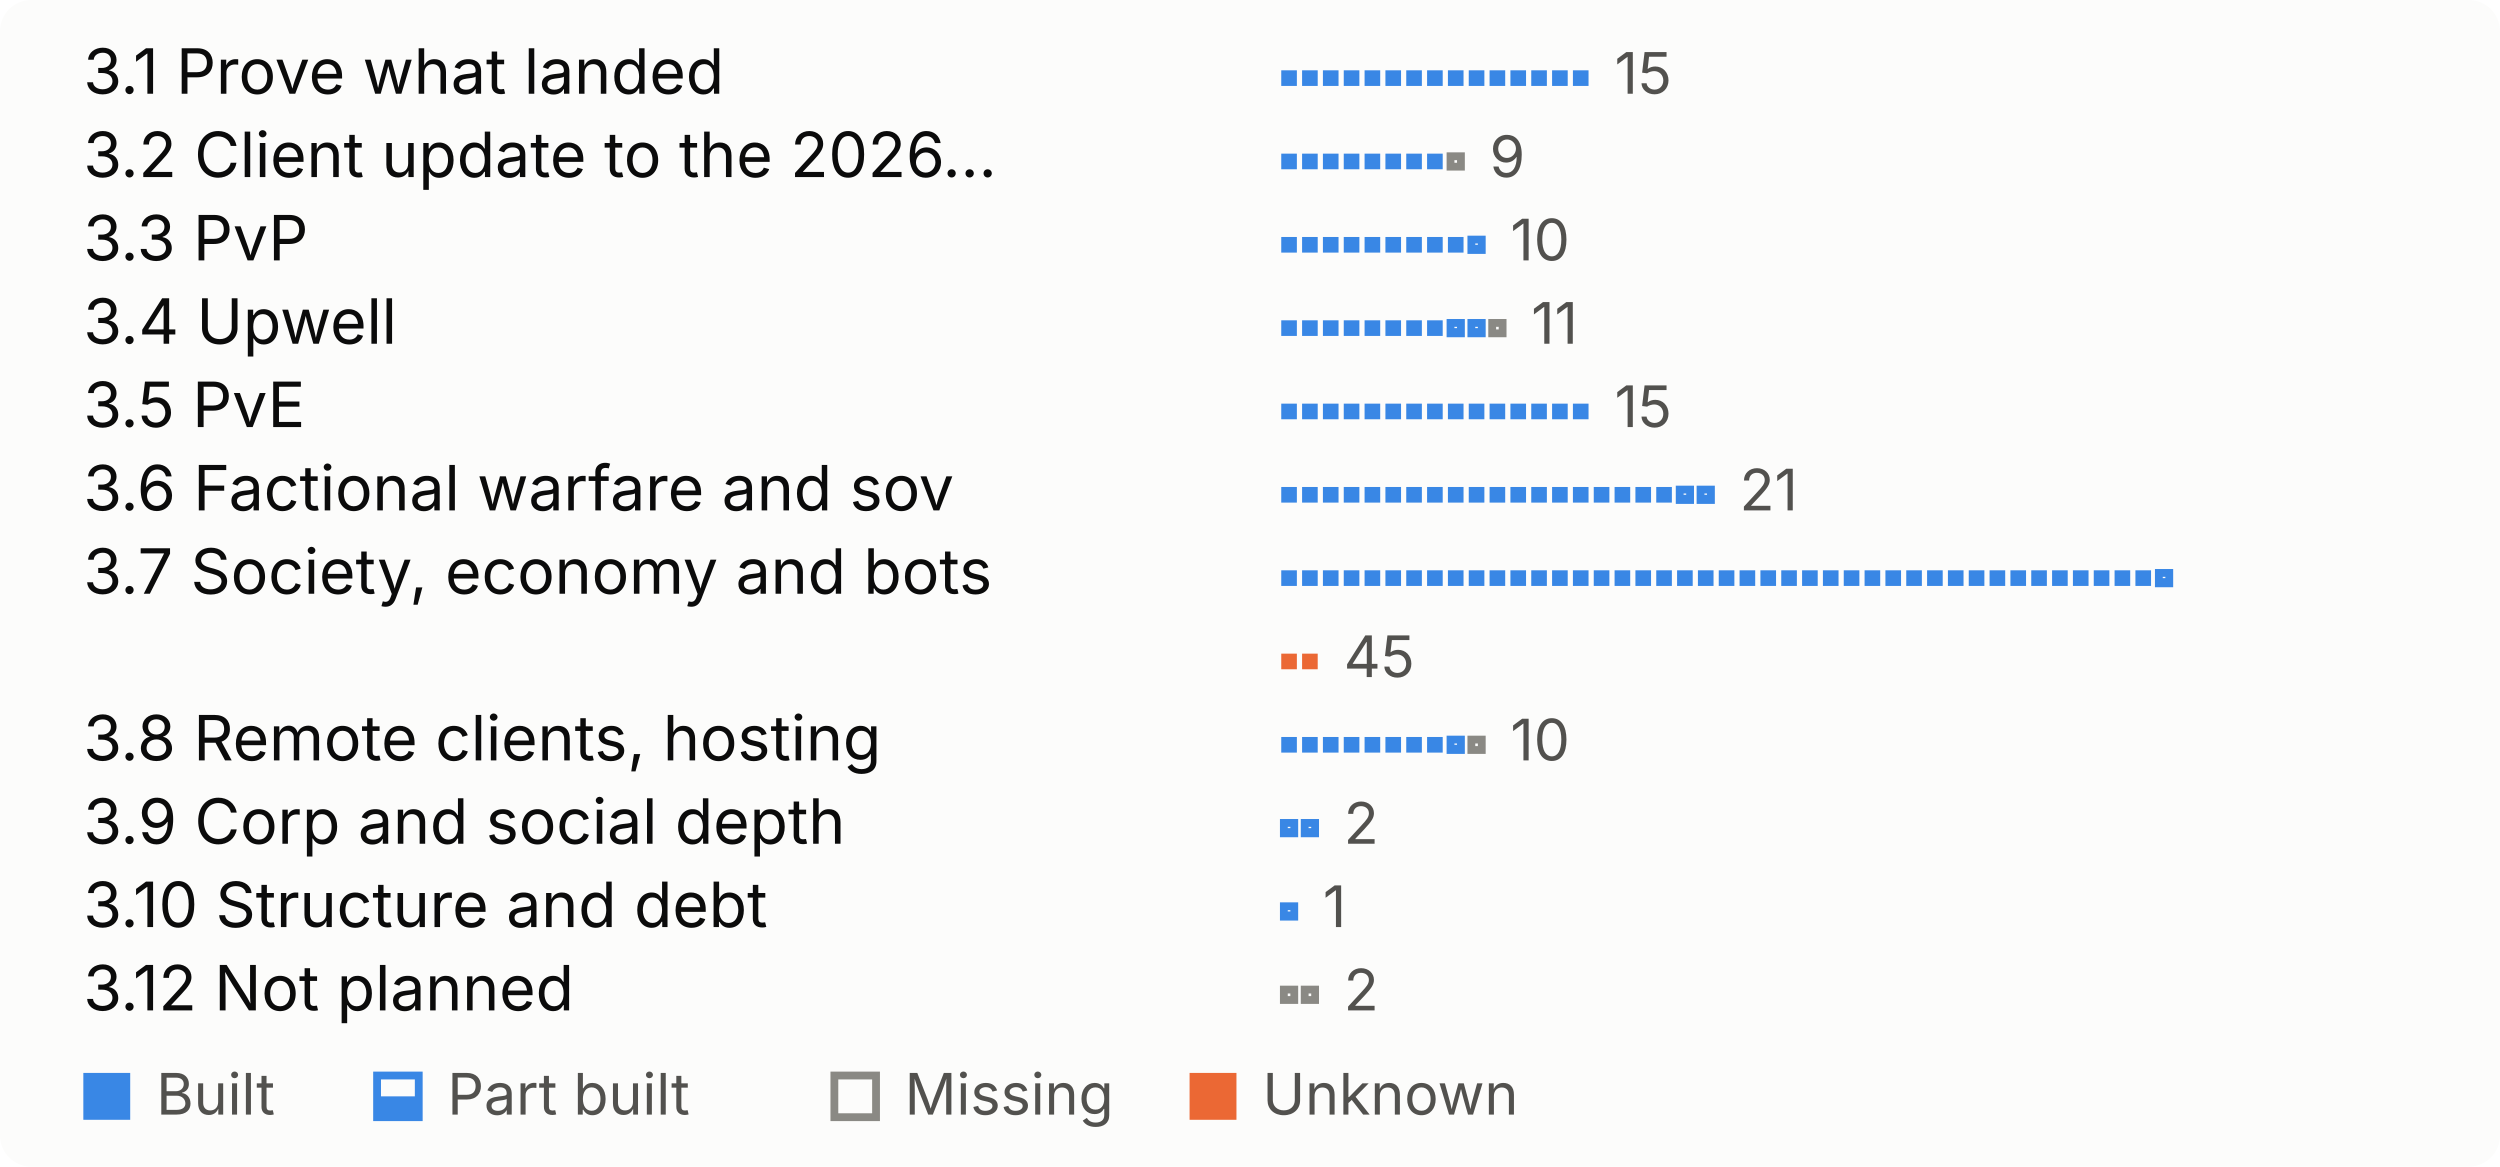
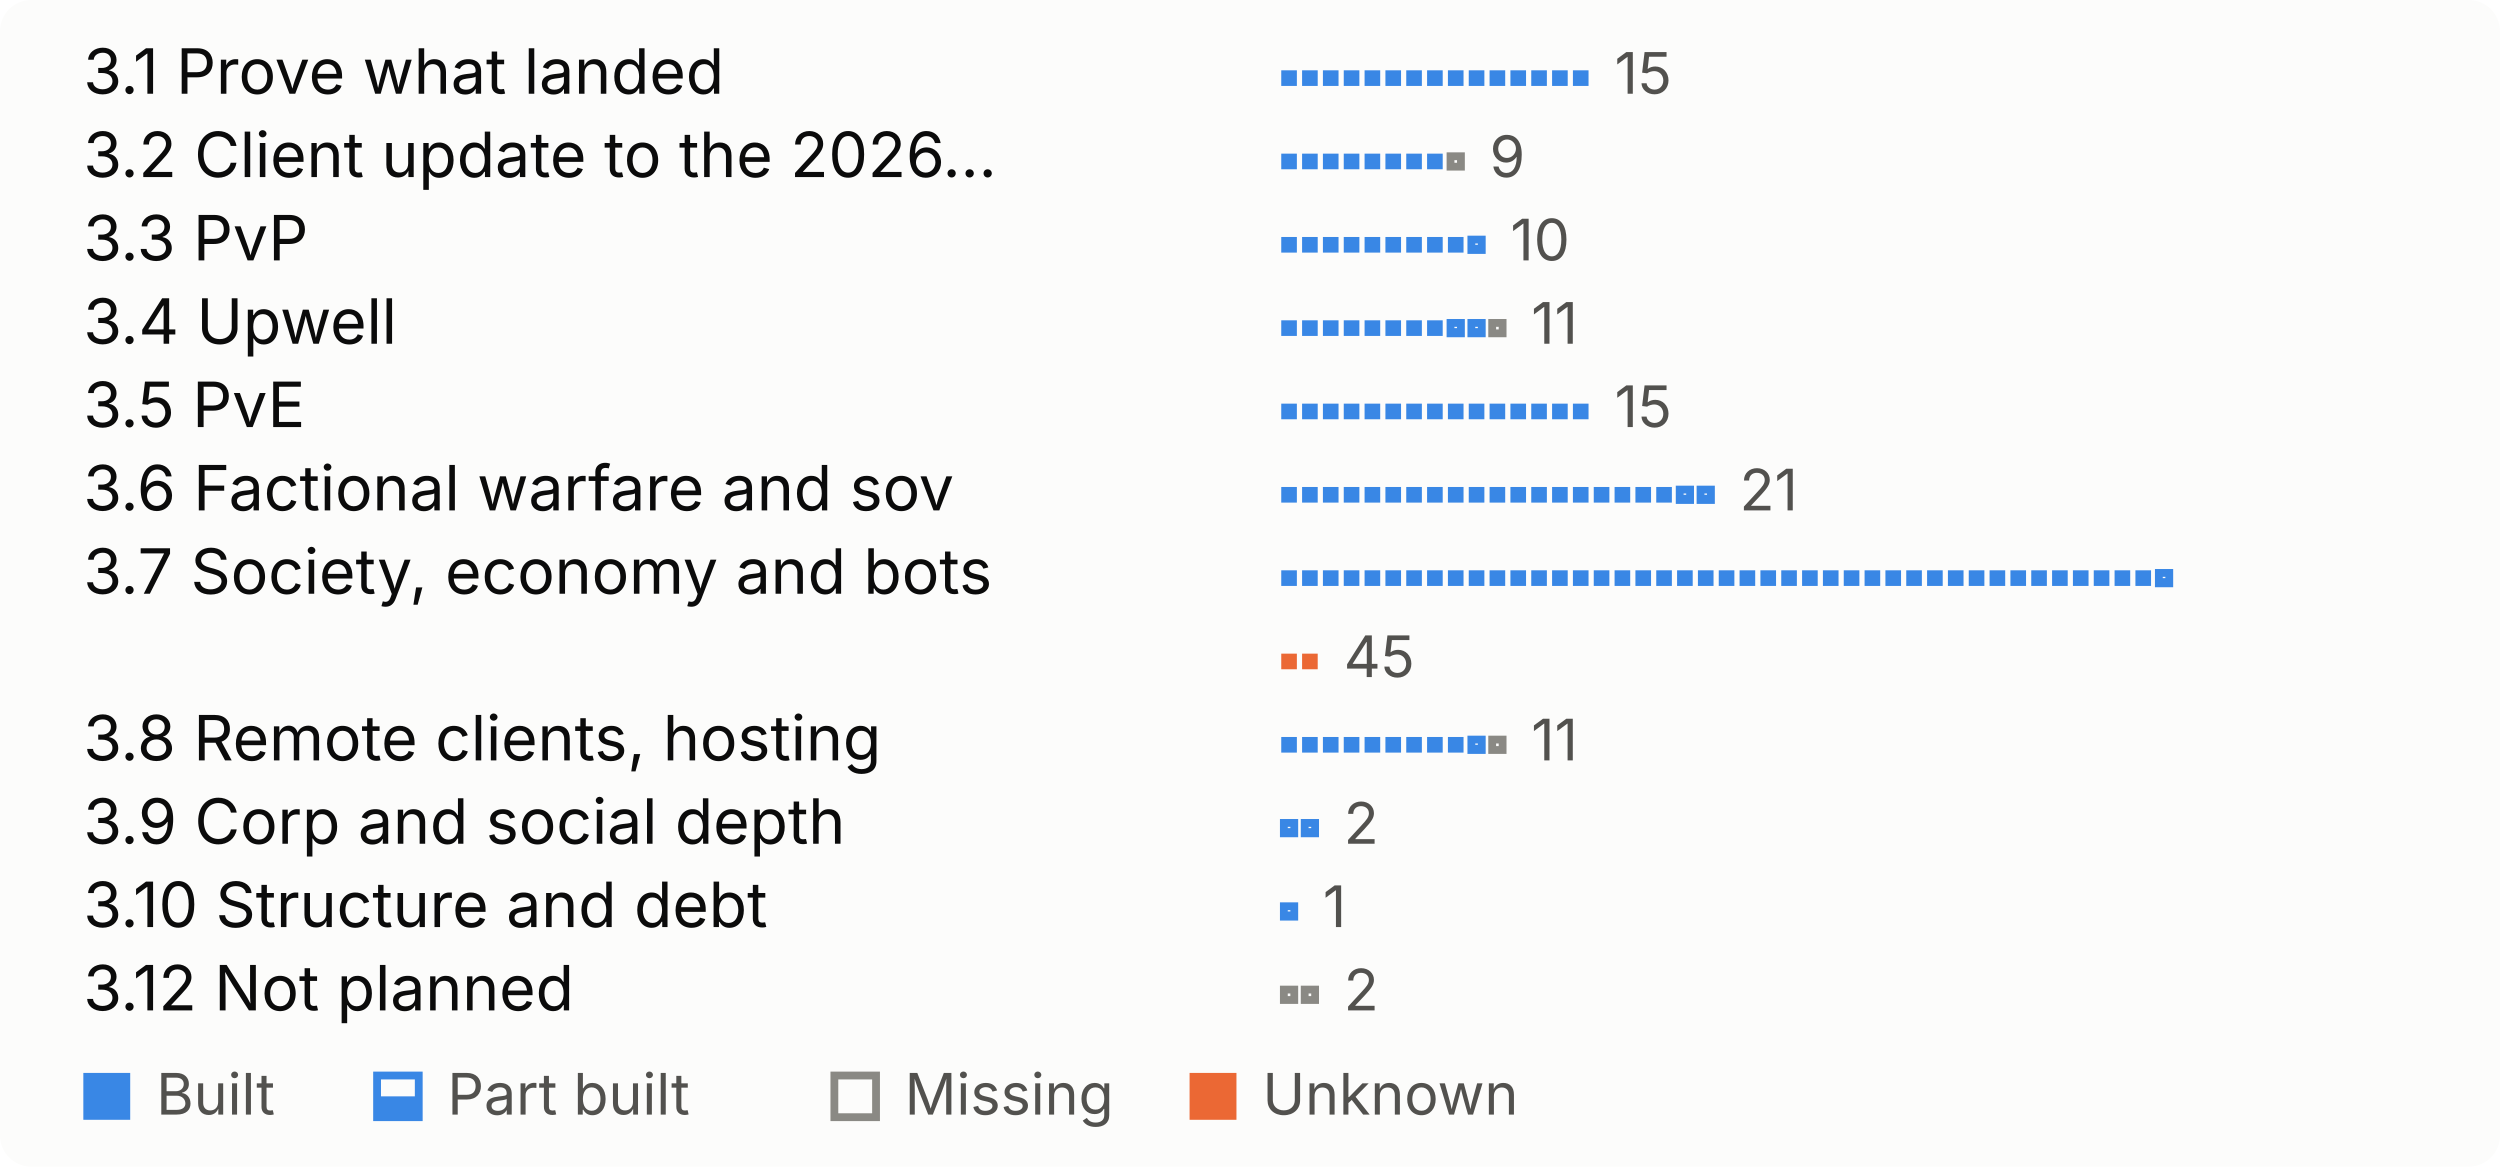
<svg xmlns="http://www.w3.org/2000/svg" width="480" height="224" viewBox="0 0 480 224" role="img" aria-label="What is left, by theme, one mark per open feature">
  <style>
.bg{fill:#fcfcfb}.t{fill:#0b0b0b}.s{fill:#52514e}.rule{fill:#e1e0d9}
.proved{fill:#184f95}.built{fill:#3987e5}.unknown{fill:#eb6834}
.part-o{fill:none;stroke:#3987e5;stroke-width:1.5}.part-f{fill:#3987e5}
.missing{fill:none;stroke:#8a8984;stroke-width:1.5}
.pass{fill:#184f95}.fail{fill:#eb6834}.none{fill:none;stroke:#8a8984;stroke-width:1.5}
@media (prefers-color-scheme:dark){
.bg{fill:#1a1a19}.t{fill:#f0efec}.s{fill:#c3c2b7}.rule{fill:#383835}
.proved{fill:#86b6ef}.built{fill:#3987e5}.unknown{fill:#d95926}
.part-o{stroke:#3987e5}.part-f{fill:#3987e5}
.missing{stroke:#8d8c85}
.pass{fill:#86b6ef}.fail{fill:#d95926}.none{stroke:#8d8c85}
}
text{font-family:system-ui,-apple-system,"Segoe UI",sans-serif;font-size:12px}
.big{font-size:26px;font-weight:600}.b{font-weight:600}.xs{font-size:11px}
</style>
  <rect width="480" height="224" rx="6" class="bg" />
  <text x="16.0" y="18.0" class="t">3.1 Prove what landed</text>
  <rect x="246.0" y="13.5" width="3" height="3" class="built" />
  <rect x="250.0" y="13.5" width="3" height="3" class="built" />
  <rect x="254.0" y="13.5" width="3" height="3" class="built" />
  <rect x="258.0" y="13.5" width="3" height="3" class="built" />
  <rect x="262.0" y="13.5" width="3" height="3" class="built" />
  <rect x="266.0" y="13.5" width="3" height="3" class="built" />
  <rect x="270.0" y="13.5" width="3" height="3" class="built" />
  <rect x="274.0" y="13.5" width="3" height="3" class="built" />
  <rect x="278.0" y="13.5" width="3" height="3" class="built" />
  <rect x="282.0" y="13.5" width="3" height="3" class="built" />
  <rect x="286.0" y="13.5" width="3" height="3" class="built" />
  <rect x="290.0" y="13.5" width="3" height="3" class="built" />
  <rect x="294.0" y="13.5" width="3" height="3" class="built" />
  <rect x="298.0" y="13.5" width="3" height="3" class="built" />
  <rect x="302.0" y="13.5" width="3" height="3" class="built" />
  <text x="310.0" y="18.0" class="s xs">15</text>
  <text x="16.0" y="34.0" class="t">3.2 Client update to the 2026…</text>
  <rect x="246.0" y="29.5" width="3" height="3" class="built" />
  <rect x="250.0" y="29.5" width="3" height="3" class="built" />
  <rect x="254.0" y="29.5" width="3" height="3" class="built" />
  <rect x="258.0" y="29.5" width="3" height="3" class="built" />
  <rect x="262.0" y="29.5" width="3" height="3" class="built" />
  <rect x="266.0" y="29.5" width="3" height="3" class="built" />
  <rect x="270.0" y="29.5" width="3" height="3" class="built" />
  <rect x="274.0" y="29.5" width="3" height="3" class="built" />
  <rect x="278.5" y="30.0" width="2" height="2" fill="none" class="missing" />
  <text x="286.0" y="34.0" class="s xs">9</text>
  <text x="16.0" y="50.0" class="t">3.3 PvP</text>
  <rect x="246.0" y="45.5" width="3" height="3" class="built" />
  <rect x="250.0" y="45.5" width="3" height="3" class="built" />
  <rect x="254.0" y="45.5" width="3" height="3" class="built" />
  <rect x="258.0" y="45.5" width="3" height="3" class="built" />
  <rect x="262.0" y="45.5" width="3" height="3" class="built" />
  <rect x="266.0" y="45.5" width="3" height="3" class="built" />
  <rect x="270.0" y="45.5" width="3" height="3" class="built" />
  <rect x="274.0" y="45.5" width="3" height="3" class="built" />
  <rect x="278.0" y="45.5" width="3" height="3" class="built" />
  <rect x="282.5" y="46.0" width="2" height="2" fill="none" class="part-o" />
  <rect x="282.0" y="47.0" width="3" height="1.5" class="part-f" />
  <text x="290.0" y="50.0" class="s xs">10</text>
  <text x="16.0" y="66.0" class="t">3.4 Upwell</text>
  <rect x="246.0" y="61.5" width="3" height="3" class="built" />
  <rect x="250.0" y="61.5" width="3" height="3" class="built" />
  <rect x="254.0" y="61.5" width="3" height="3" class="built" />
  <rect x="258.0" y="61.5" width="3" height="3" class="built" />
  <rect x="262.0" y="61.5" width="3" height="3" class="built" />
  <rect x="266.0" y="61.5" width="3" height="3" class="built" />
  <rect x="270.0" y="61.5" width="3" height="3" class="built" />
  <rect x="274.0" y="61.5" width="3" height="3" class="built" />
  <rect x="278.5" y="62.0" width="2" height="2" fill="none" class="part-o" />
  <rect x="278.0" y="63.0" width="3" height="1.5" class="part-f" />
  <rect x="282.5" y="62.0" width="2" height="2" fill="none" class="part-o" />
  <rect x="282.0" y="63.0" width="3" height="1.5" class="part-f" />
  <rect x="286.5" y="62.0" width="2" height="2" fill="none" class="missing" />
  <text x="294.0" y="66.0" class="s xs">11</text>
  <text x="16.0" y="82.0" class="t">3.5 PvE</text>
  <rect x="246.0" y="77.5" width="3" height="3" class="built" />
  <rect x="250.0" y="77.5" width="3" height="3" class="built" />
  <rect x="254.0" y="77.5" width="3" height="3" class="built" />
  <rect x="258.0" y="77.5" width="3" height="3" class="built" />
  <rect x="262.0" y="77.5" width="3" height="3" class="built" />
  <rect x="266.0" y="77.5" width="3" height="3" class="built" />
  <rect x="270.0" y="77.5" width="3" height="3" class="built" />
  <rect x="274.0" y="77.5" width="3" height="3" class="built" />
  <rect x="278.0" y="77.5" width="3" height="3" class="built" />
  <rect x="282.0" y="77.5" width="3" height="3" class="built" />
  <rect x="286.0" y="77.5" width="3" height="3" class="built" />
  <rect x="290.0" y="77.5" width="3" height="3" class="built" />
  <rect x="294.0" y="77.5" width="3" height="3" class="built" />
  <rect x="298.0" y="77.5" width="3" height="3" class="built" />
  <rect x="302.0" y="77.5" width="3" height="3" class="built" />
  <text x="310.0" y="82.0" class="s xs">15</text>
  <text x="16.0" y="98.0" class="t">3.6 Factional warfare and sov</text>
  <rect x="246.0" y="93.5" width="3" height="3" class="built" />
  <rect x="250.0" y="93.5" width="3" height="3" class="built" />
  <rect x="254.0" y="93.5" width="3" height="3" class="built" />
  <rect x="258.0" y="93.5" width="3" height="3" class="built" />
  <rect x="262.0" y="93.5" width="3" height="3" class="built" />
  <rect x="266.0" y="93.5" width="3" height="3" class="built" />
  <rect x="270.0" y="93.5" width="3" height="3" class="built" />
  <rect x="274.0" y="93.5" width="3" height="3" class="built" />
  <rect x="278.0" y="93.5" width="3" height="3" class="built" />
  <rect x="282.0" y="93.5" width="3" height="3" class="built" />
  <rect x="286.0" y="93.5" width="3" height="3" class="built" />
  <rect x="290.0" y="93.5" width="3" height="3" class="built" />
  <rect x="294.0" y="93.5" width="3" height="3" class="built" />
  <rect x="298.0" y="93.5" width="3" height="3" class="built" />
  <rect x="302.0" y="93.5" width="3" height="3" class="built" />
  <rect x="306.0" y="93.5" width="3" height="3" class="built" />
  <rect x="310.0" y="93.5" width="3" height="3" class="built" />
  <rect x="314.0" y="93.5" width="3" height="3" class="built" />
  <rect x="318.0" y="93.5" width="3" height="3" class="built" />
  <rect x="322.5" y="94.0" width="2" height="2" fill="none" class="part-o" />
  <rect x="322.0" y="95.0" width="3" height="1.5" class="part-f" />
  <rect x="326.5" y="94.0" width="2" height="2" fill="none" class="part-o" />
  <rect x="326.0" y="95.0" width="3" height="1.5" class="part-f" />
  <text x="334.0" y="98.0" class="s xs">21</text>
  <text x="16.0" y="114.0" class="t">3.7 Society, economy and bots</text>
  <rect x="246.0" y="109.5" width="3" height="3" class="built" />
  <rect x="250.0" y="109.5" width="3" height="3" class="built" />
  <rect x="254.0" y="109.5" width="3" height="3" class="built" />
  <rect x="258.0" y="109.5" width="3" height="3" class="built" />
  <rect x="262.0" y="109.5" width="3" height="3" class="built" />
  <rect x="266.0" y="109.5" width="3" height="3" class="built" />
  <rect x="270.0" y="109.5" width="3" height="3" class="built" />
  <rect x="274.0" y="109.5" width="3" height="3" class="built" />
  <rect x="278.0" y="109.5" width="3" height="3" class="built" />
  <rect x="282.0" y="109.5" width="3" height="3" class="built" />
  <rect x="286.0" y="109.5" width="3" height="3" class="built" />
  <rect x="290.0" y="109.5" width="3" height="3" class="built" />
  <rect x="294.0" y="109.5" width="3" height="3" class="built" />
  <rect x="298.0" y="109.5" width="3" height="3" class="built" />
  <rect x="302.0" y="109.5" width="3" height="3" class="built" />
  <rect x="306.0" y="109.5" width="3" height="3" class="built" />
  <rect x="310.0" y="109.5" width="3" height="3" class="built" />
  <rect x="314.0" y="109.5" width="3" height="3" class="built" />
  <rect x="318.0" y="109.5" width="3" height="3" class="built" />
  <rect x="322.0" y="109.5" width="3" height="3" class="built" />
  <rect x="326.0" y="109.5" width="3" height="3" class="built" />
  <rect x="330.0" y="109.5" width="3" height="3" class="built" />
  <rect x="334.0" y="109.5" width="3" height="3" class="built" />
  <rect x="338.0" y="109.5" width="3" height="3" class="built" />
  <rect x="342.0" y="109.5" width="3" height="3" class="built" />
  <rect x="346.0" y="109.5" width="3" height="3" class="built" />
  <rect x="350.0" y="109.5" width="3" height="3" class="built" />
  <rect x="354.0" y="109.5" width="3" height="3" class="built" />
  <rect x="358.0" y="109.5" width="3" height="3" class="built" />
  <rect x="362.0" y="109.5" width="3" height="3" class="built" />
  <rect x="366.0" y="109.5" width="3" height="3" class="built" />
  <rect x="370.0" y="109.5" width="3" height="3" class="built" />
  <rect x="374.0" y="109.5" width="3" height="3" class="built" />
  <rect x="378.0" y="109.5" width="3" height="3" class="built" />
  <rect x="382.0" y="109.5" width="3" height="3" class="built" />
  <rect x="386.0" y="109.5" width="3" height="3" class="built" />
  <rect x="390.0" y="109.5" width="3" height="3" class="built" />
  <rect x="394.0" y="109.5" width="3" height="3" class="built" />
  <rect x="398.0" y="109.5" width="3" height="3" class="built" />
  <rect x="402.0" y="109.5" width="3" height="3" class="built" />
  <rect x="406.0" y="109.5" width="3" height="3" class="built" />
  <rect x="410.0" y="109.5" width="3" height="3" class="built" />
  <rect x="414.5" y="110.0" width="2" height="2" fill="none" class="part-o" />
  <rect x="414.0" y="111.0" width="3" height="1.5" class="part-f" />
  <rect x="246.0" y="125.5" width="3" height="3" class="unknown" />
  <rect x="250.0" y="125.5" width="3" height="3" class="unknown" />
  <text x="258.0" y="130.0" class="s xs">45</text>
  <text x="16.0" y="146.0" class="t">3.8 Remote clients, hosting</text>
  <rect x="246.0" y="141.5" width="3" height="3" class="built" />
  <rect x="250.0" y="141.5" width="3" height="3" class="built" />
  <rect x="254.0" y="141.5" width="3" height="3" class="built" />
  <rect x="258.0" y="141.5" width="3" height="3" class="built" />
  <rect x="262.0" y="141.5" width="3" height="3" class="built" />
  <rect x="266.0" y="141.5" width="3" height="3" class="built" />
  <rect x="270.0" y="141.5" width="3" height="3" class="built" />
  <rect x="274.0" y="141.5" width="3" height="3" class="built" />
-   <rect x="278.5" y="142.0" width="2" height="2" fill="none" class="part-o" />
-   <rect x="278.0" y="143.0" width="3" height="1.5" class="part-f" />
-   <rect x="282.5" y="142.0" width="2" height="2" fill="none" class="missing" />
-   <text x="290.0" y="146.0" class="s xs">10</text>
+   <rect x="278.0" y="141.5" width="3" height="3" class="built" />
+   <rect x="282.5" y="142.0" width="2" height="2" fill="none" class="part-o" />
+   <rect x="282.0" y="143.0" width="3" height="1.5" class="part-f" />
+   <rect x="286.5" y="142.0" width="2" height="2" fill="none" class="missing" />
+   <text x="294.0" y="146.0" class="s xs">11</text>
  <text x="16.0" y="162.0" class="t">3.9 Corp and social depth</text>
  <rect x="246.5" y="158.0" width="2" height="2" fill="none" class="part-o" />
  <rect x="246.0" y="159.0" width="3" height="1.5" class="part-f" />
  <rect x="250.5" y="158.0" width="2" height="2" fill="none" class="part-o" />
  <rect x="250.0" y="159.0" width="3" height="1.5" class="part-f" />
  <text x="258.0" y="162.0" class="s xs">2</text>
  <text x="16.0" y="178.0" class="t">3.10 Structure and debt</text>
  <rect x="246.5" y="174.0" width="2" height="2" fill="none" class="part-o" />
  <rect x="246.0" y="175.0" width="3" height="1.5" class="part-f" />
  <text x="254.0" y="178.0" class="s xs">1</text>
  <text x="16.0" y="194.0" class="t">3.12 Not planned</text>
  <rect x="246.5" y="190.0" width="2" height="2" fill="none" class="missing" />
  <rect x="250.5" y="190.0" width="2" height="2" fill="none" class="missing" />
  <text x="258.0" y="194.0" class="s xs">2</text>
  <rect x="16.0" y="206.0" width="9" height="9" class="built" />
  <text x="30.0" y="214.0" class="s xs">Built</text>
  <rect x="72.4" y="206.5" width="8" height="8" fill="none" class="part-o" />
  <rect x="71.9" y="210.5" width="9" height="4.5" class="part-f" />
  <text x="85.9" y="214.0" class="s xs">Part built</text>
  <rect x="160.2" y="206.5" width="8" height="8" fill="none" class="missing" />
  <text x="173.7" y="214.0" class="s xs">Missing</text>
  <rect x="228.4" y="206.0" width="9" height="9" class="unknown" />
  <text x="242.4" y="214.0" class="s xs">Unknown</text>
</svg>
